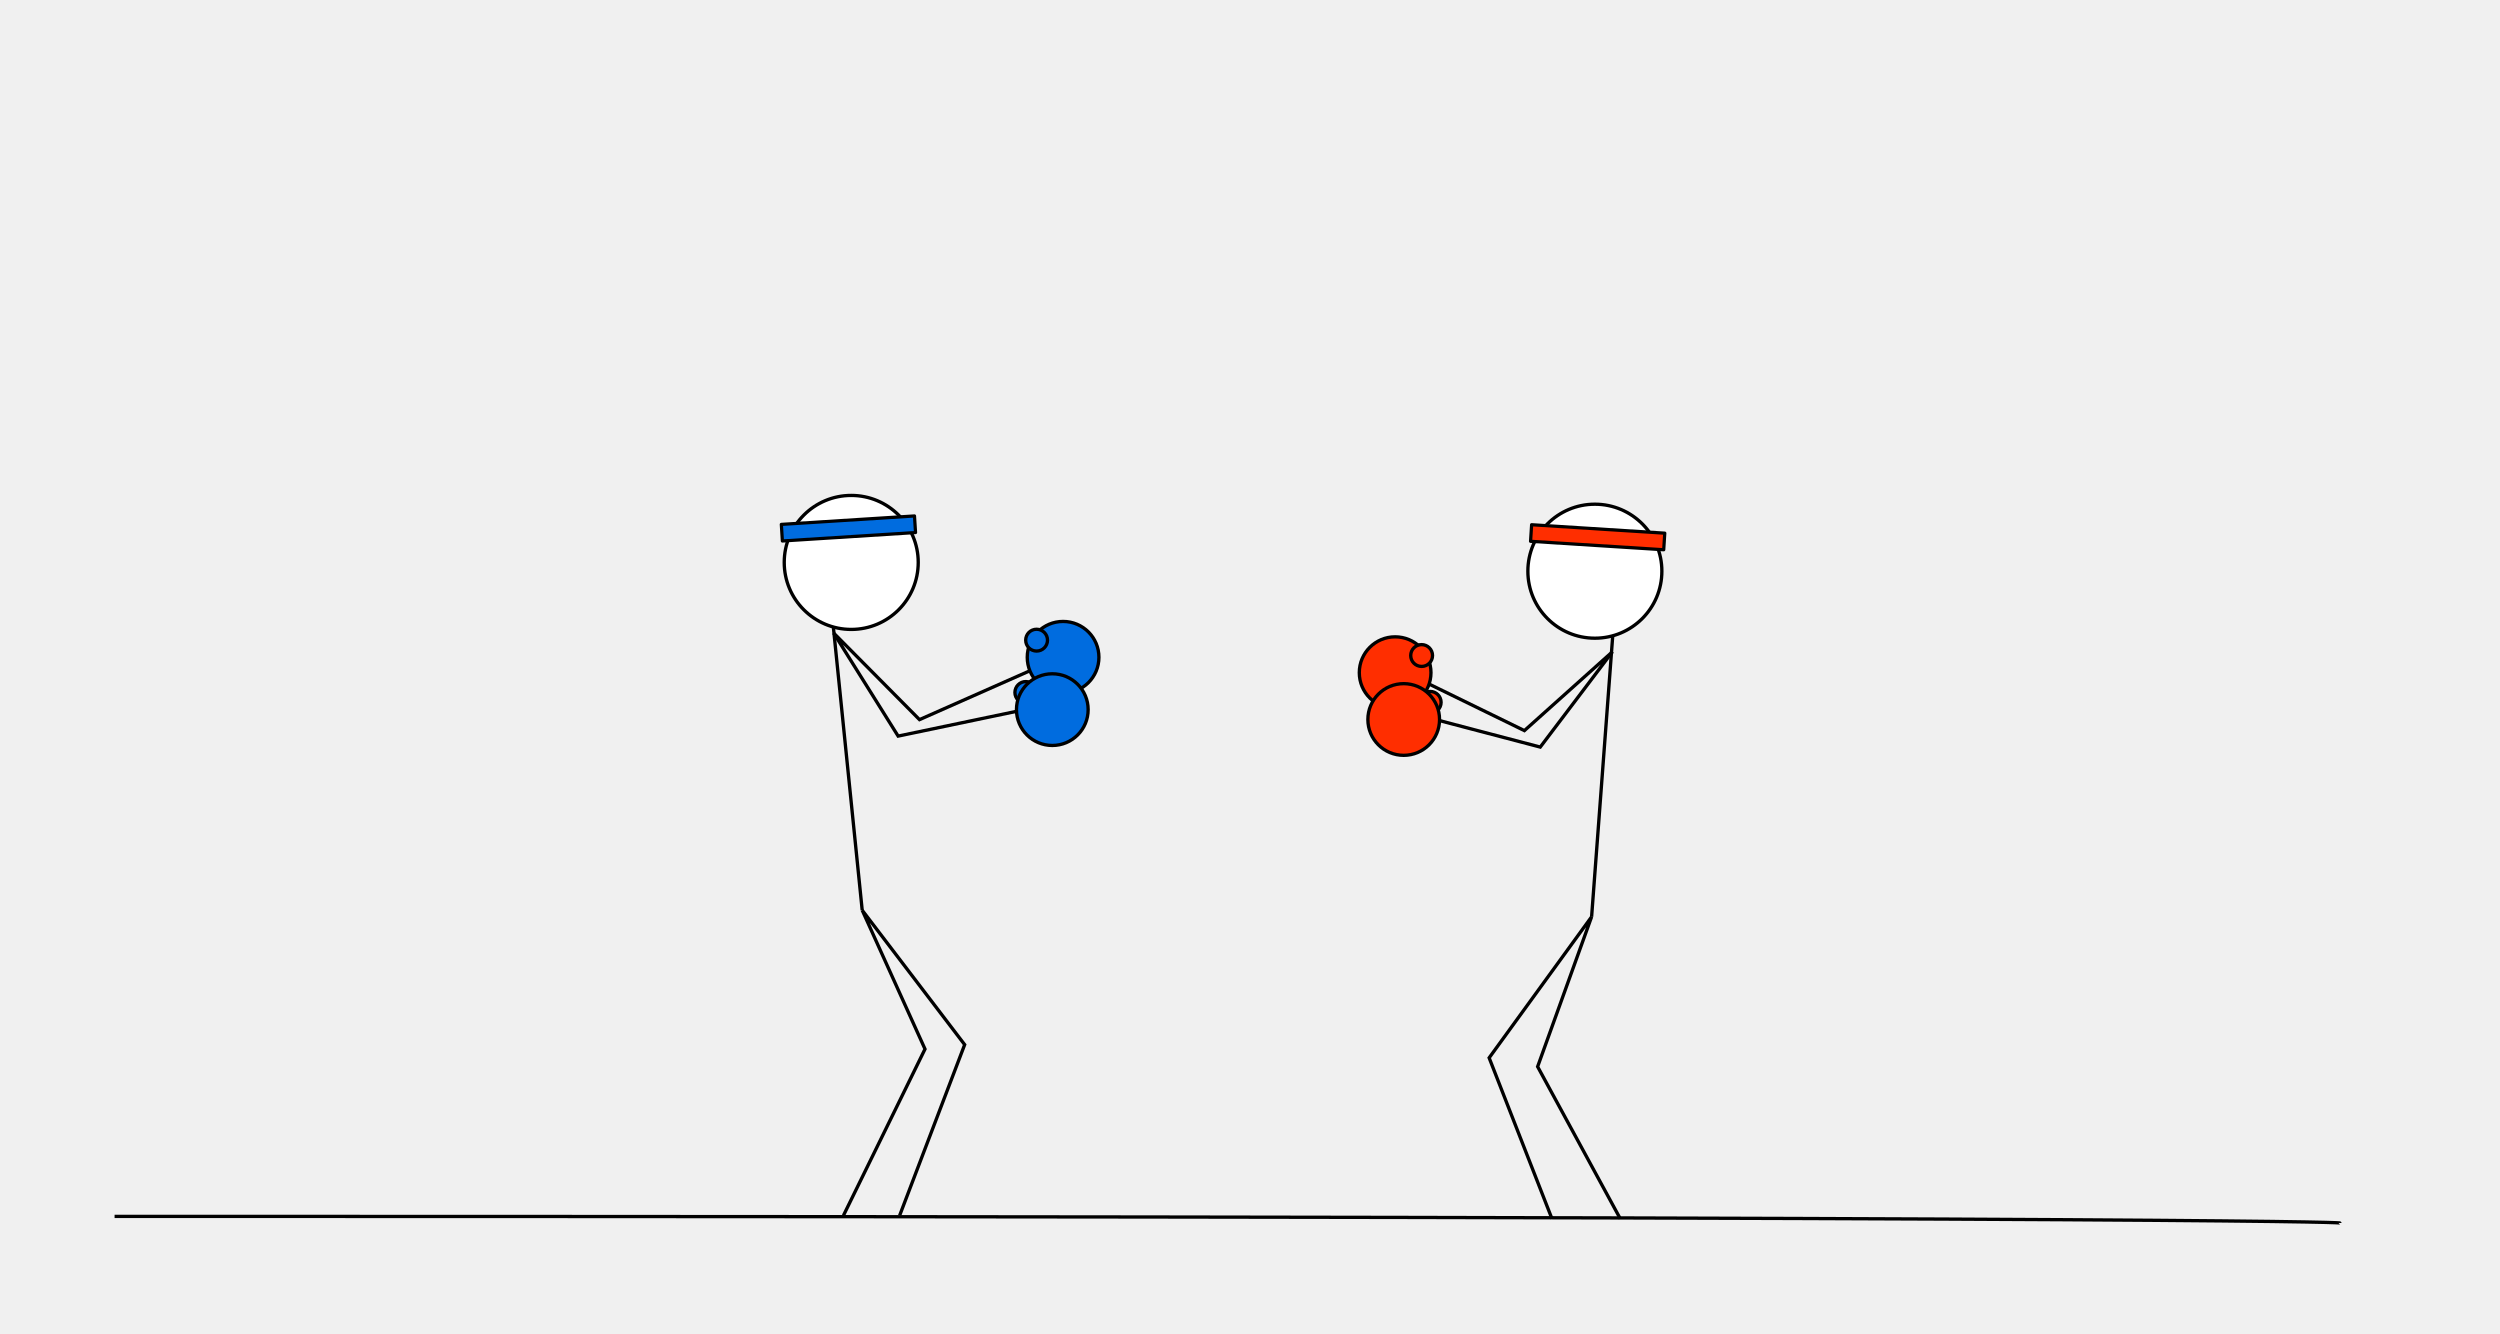
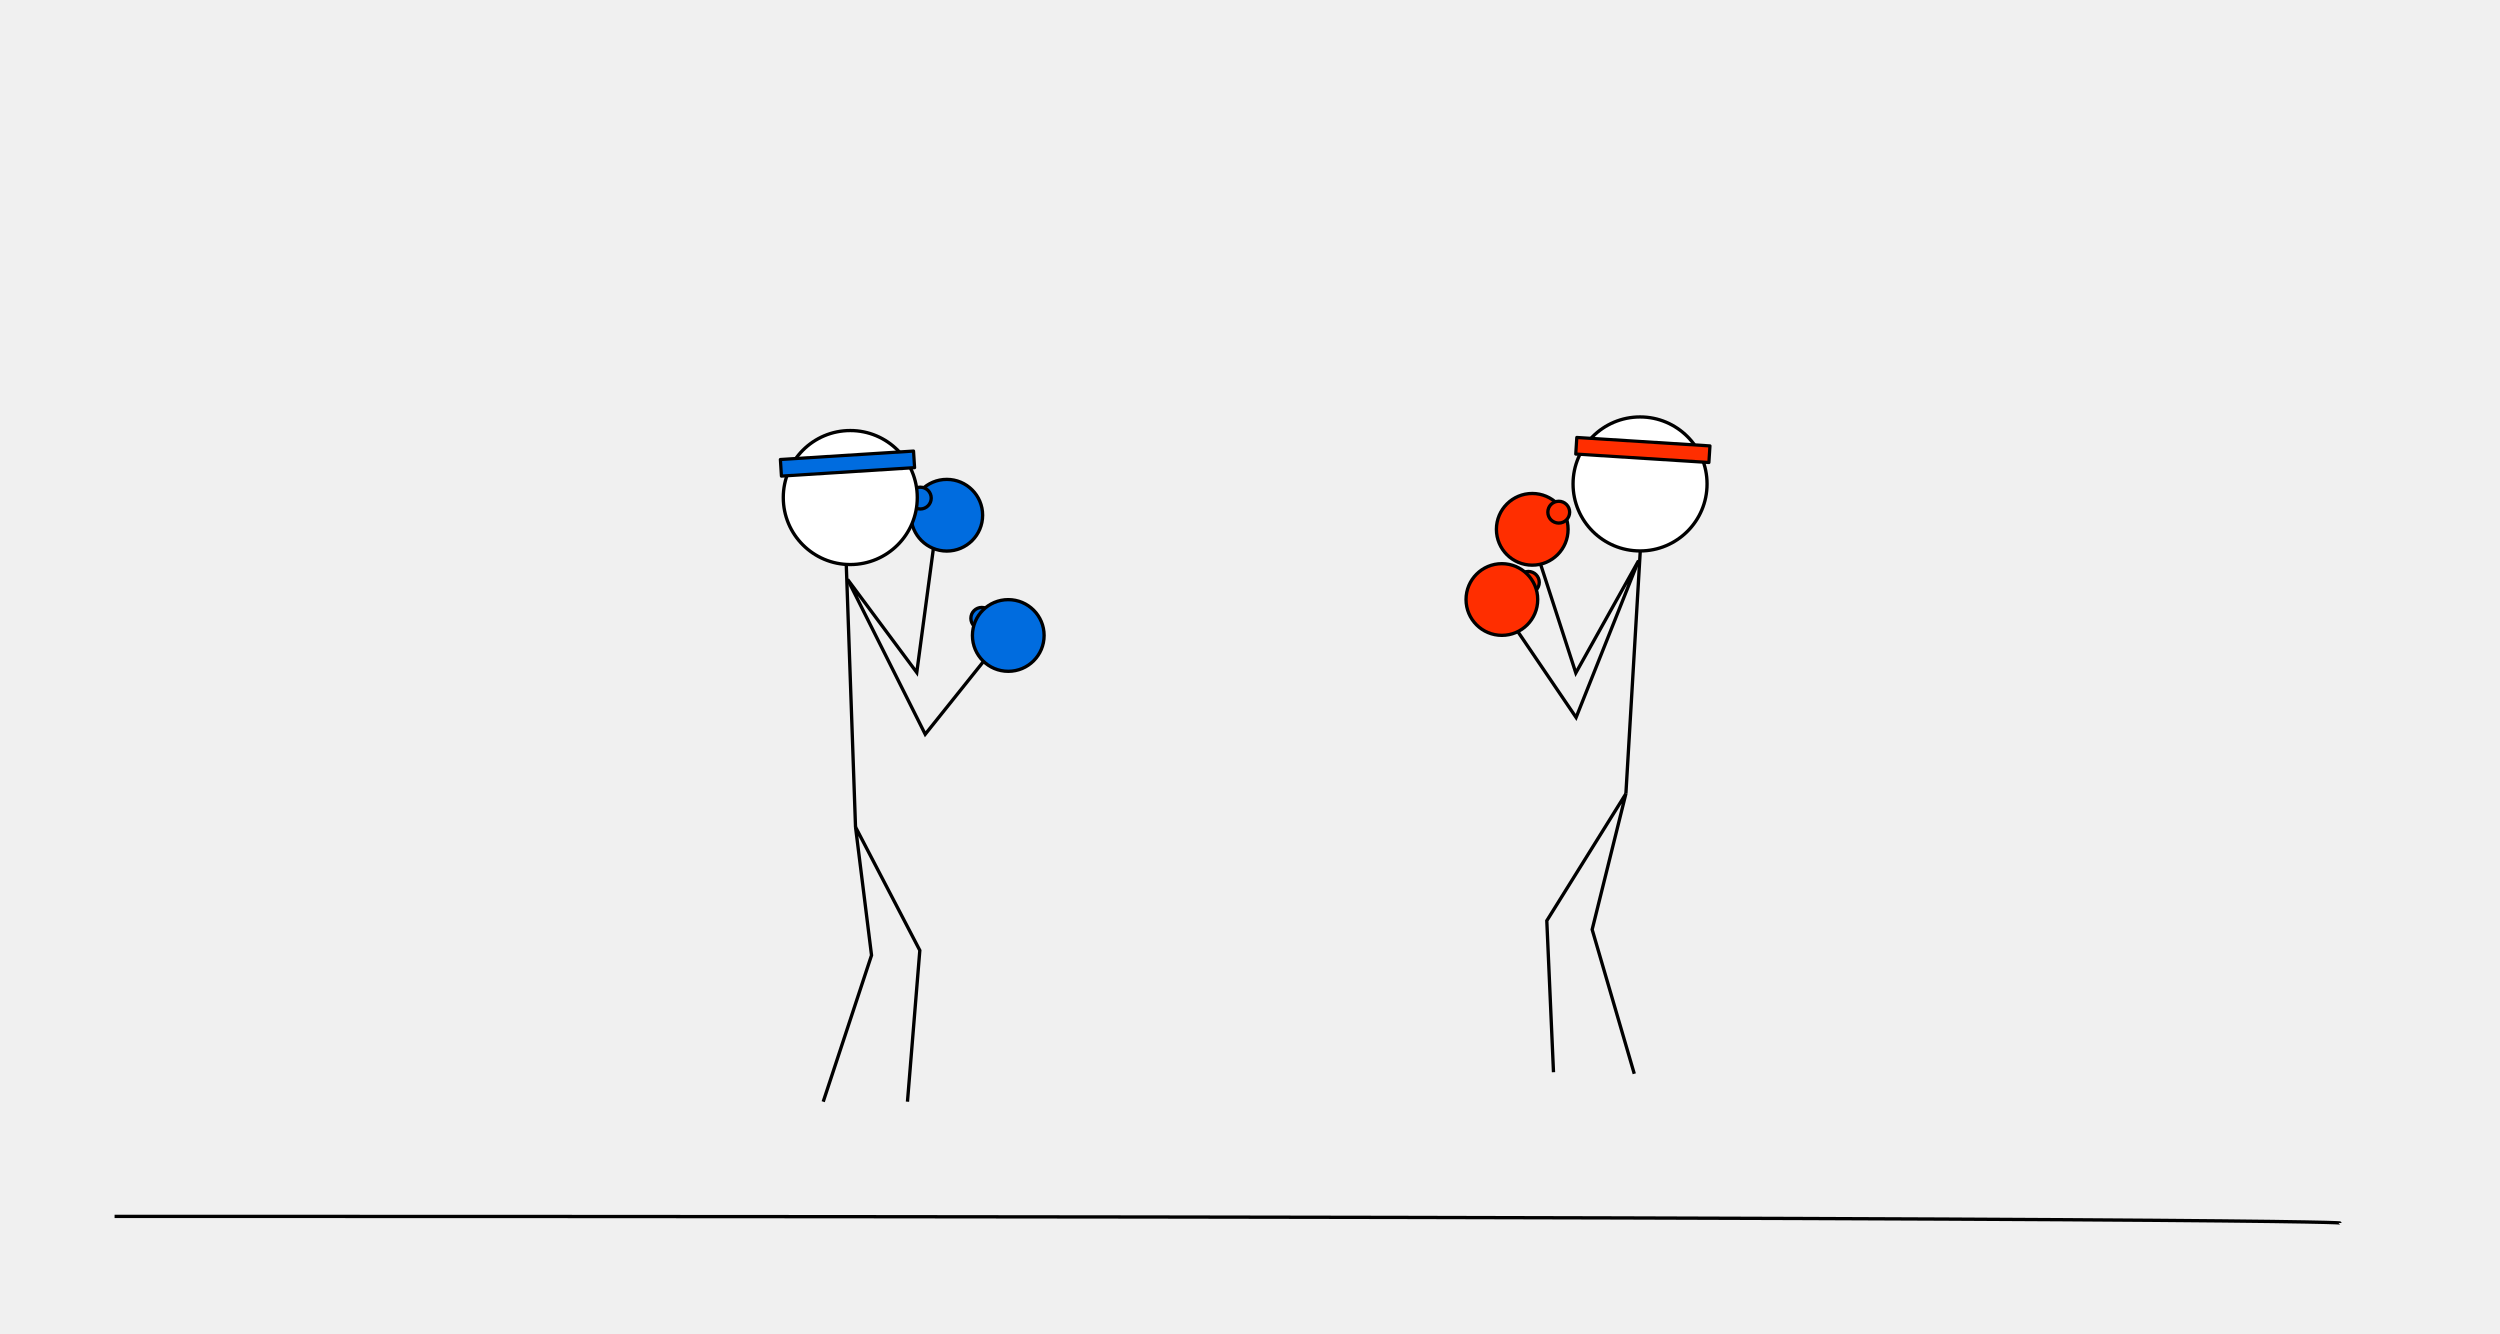
<svg xmlns="http://www.w3.org/2000/svg" width="750" height="400" viewBox="0 0 198.438 105.833" version="1.1" id="svg5">
  <defs id="defs2" />
  <g id="layer1">
    <path style="fill:none;stroke:#000000;stroke-width:0.265px;stroke-linecap:butt;stroke-linejoin:miter;stroke-opacity:1" d="m 9.095,96.551 c 176.661,0 176.661,0.525 176.661,0.525" id="path69266" />
-     <g id="g79763" transform="translate(6.431424,9.894498)">
-       <g id="g70216">
-         <path style="fill:none;stroke:#000000;stroke-width:0.265px;stroke-linecap:butt;stroke-linejoin:miter;stroke-opacity:1" d="m 60.519,86.581 6.472,-13.206 -4.985,-11.019 8.133,10.67 -5.16,13.556" id="path69381" />
-         <path style="fill:none;stroke:#000000;stroke-width:0.265px;stroke-linecap:butt;stroke-linejoin:miter;stroke-opacity:1" d="M 62.006,62.356 59.645,39.18" id="path69496" />
-         <path style="fill:none;stroke:#000000;stroke-width:0.265px;stroke-linecap:butt;stroke-linejoin:miter;stroke-opacity:1" d="m 78.011,42.154 -11.457,5.072 -6.816,-6.875 5.12,8.182 11.175,-2.338" id="path69630" />
-         <circle style="fill:#ffffff;fill-opacity:1;stroke:#000000;stroke-width:0.265;stroke-linecap:round;stroke-linejoin:round;stroke-miterlimit:4;stroke-dasharray:none;stroke-opacity:1;paint-order:fill markers stroke" id="path69734" r="5.318" cy="34.748" cx="61.135" />
-       </g>
-       <g id="g78471" transform="translate(-18.92323,16.94433)">
-         <circle style="fill:#006cdf;fill-opacity:1;stroke:#000000;stroke-width:0.265;stroke-linecap:round;stroke-linejoin:round;stroke-miterlimit:4;stroke-dasharray:none;stroke-opacity:1;paint-order:fill markers stroke" id="path70240-5" cx="96.874" cy="25.333" r="2.845" />
-         <circle style="fill:#006cdf;fill-opacity:1;stroke:#000000;stroke-width:0.265;stroke-linecap:round;stroke-linejoin:round;stroke-miterlimit:4;stroke-dasharray:none;stroke-opacity:1;paint-order:fill markers stroke" id="path78360-5" cx="94.772" cy="23.973" r="0.866" />
-       </g>
-       <g id="g78475" transform="translate(-4.08148,-2.720987)">
-         <circle style="fill:#006cdf;fill-opacity:1;stroke:#000000;stroke-width:0.265;stroke-linecap:round;stroke-linejoin:round;stroke-miterlimit:4;stroke-dasharray:none;stroke-opacity:1;paint-order:fill markers stroke" id="path78360" cx="79.075" cy="47.792" r="0.866" />
-         <circle style="fill:#006cdf;fill-opacity:1;stroke:#000000;stroke-width:0.265;stroke-linecap:round;stroke-linejoin:round;stroke-miterlimit:4;stroke-dasharray:none;stroke-opacity:1;paint-order:fill markers stroke" id="path70240" cx="81.177" cy="49.153" r="2.845" />
-       </g>
-       <rect style="fill:#006cdf;fill-opacity:1;stroke:#000000;stroke-width:0.257;stroke-linecap:round;stroke-linejoin:round;stroke-miterlimit:4;stroke-dasharray:none;stroke-opacity:1;paint-order:fill markers stroke" id="rect78674" width="10.59" height="1.319" x="53.467" y="35.184" transform="rotate(-3.629045)" />
+     <g id="g10400">
+       <path style="fill:none;stroke:#000000;stroke-width:0.265px;stroke-linecap:butt;stroke-linejoin:miter;stroke-opacity:1" d="M 65.343,87.447 69.178,75.824 67.907,65.643 73.011,75.438 72.03,87.447" id="path69381" />
+       <path style="fill:none;stroke:#000000;stroke-width:0.265px;stroke-linecap:butt;stroke-linejoin:miter;stroke-opacity:1" d="M 67.907,65.643 67.153,44.259" id="path69496" />
+       <path style="fill:none;stroke:#000000;stroke-width:0.265px;stroke-linecap:butt;stroke-linejoin:miter;stroke-opacity:1" d="m 74.404,41.188 -1.636,12.191 -5.491,-7.389 6.162,12.291 5.879,-7.342" id="path69630" />
    </g>
-     <path style="fill:none;stroke:#000000;stroke-width:0.265px;stroke-linecap:butt;stroke-linejoin:miter;stroke-opacity:1" d="m 128.608,96.734 -6.559,-12.069 4.285,-11.894 -8.133,11.194 4.985,12.769" id="path69381-1" />
-     <path style="fill:none;stroke:#000000;stroke-width:0.265px;stroke-linecap:butt;stroke-linejoin:miter;stroke-opacity:1" d="m 126.334,72.771 1.749,-23.263" id="path69496-7" />
-     <path style="fill:none;stroke:#000000;stroke-width:0.265px;stroke-linecap:butt;stroke-linejoin:miter;stroke-opacity:1" d="m 109.717,52.482 11.282,5.51 6.991,-6.263 -5.732,7.57 -10.563,-2.776" id="path69630-2" />
-     <g id="g82165" transform="translate(1.486749,1.136926)">
+     <g id="g1087" transform="translate(-9.230011,-11.27621)">
+       <circle style="fill:#006cdf;fill-opacity:1;stroke:#000000;stroke-width:0.265;stroke-linecap:round;stroke-linejoin:round;stroke-miterlimit:4;stroke-dasharray:none;stroke-opacity:1;paint-order:fill markers stroke" id="path70240-5" cx="84.382" cy="52.172" r="2.845" />
+       <circle style="fill:#006cdf;fill-opacity:1;stroke:#000000;stroke-width:0.265;stroke-linecap:round;stroke-linejoin:round;stroke-miterlimit:4;stroke-dasharray:none;stroke-opacity:1;paint-order:fill markers stroke" id="path78360-5" cx="82.28" cy="50.812" r="0.866" />
+     </g>
+     <g id="g1091" transform="translate(-3.495659,-5.885468)">
+       <circle style="fill:#006cdf;fill-opacity:1;stroke:#000000;stroke-width:0.265;stroke-linecap:round;stroke-linejoin:round;stroke-miterlimit:4;stroke-dasharray:none;stroke-opacity:1;paint-order:fill markers stroke" id="path78360" cx="81.425" cy="54.966" r="0.866" />
+       <circle style="fill:#006cdf;fill-opacity:1;stroke:#000000;stroke-width:0.265;stroke-linecap:round;stroke-linejoin:round;stroke-miterlimit:4;stroke-dasharray:none;stroke-opacity:1;paint-order:fill markers stroke" id="path70240" cx="83.527" cy="56.326" r="2.845" />
+     </g>
+     <g id="g1095" transform="translate(-0.0750252,-5.150663)">
+       <circle style="fill:#ffffff;fill-opacity:1;stroke:#000000;stroke-width:0.265;stroke-linecap:round;stroke-linejoin:round;stroke-miterlimit:4;stroke-dasharray:none;stroke-opacity:1;paint-order:fill markers stroke" id="path69734" r="5.318" cy="44.643" cx="67.566" />
+       <rect style="fill:#006cdf;fill-opacity:1;stroke:#000000;stroke-width:0.257;stroke-linecap:round;stroke-linejoin:round;stroke-miterlimit:4;stroke-dasharray:none;stroke-opacity:1;paint-order:fill markers stroke" id="rect78674" width="10.59" height="1.319" x="59.259" y="45.466" transform="rotate(-3.629045)" />
+     </g>
+     <g id="g10405">
+       <path style="fill:none;stroke:#000000;stroke-width:0.265px;stroke-linecap:butt;stroke-linejoin:miter;stroke-opacity:1" d="m 129.721,85.232 -3.343,-11.45 2.677,-10.781 -6.278,10.081 0.532,12.026" id="path69381-1" />
+       <path style="fill:none;stroke:#000000;stroke-width:0.265px;stroke-linecap:butt;stroke-linejoin:miter;stroke-opacity:1" d="m 129.055,63.001 1.254,-21.161" id="path69496-7" />
+       <path style="fill:none;stroke:#000000;stroke-width:0.265px;stroke-linecap:butt;stroke-linejoin:miter;stroke-opacity:1" d="m 120.849,40.361 4.232,13.054 4.981,-8.916 -4.959,12.45 -5.492,-8.094" id="path69630-2" />
+     </g>
+     <g id="g82165" transform="translate(12.3707,-10.24175)">
      <circle style="fill:#ff2e00;fill-opacity:1;stroke:#000000;stroke-width:0.265;stroke-linecap:round;stroke-linejoin:round;stroke-miterlimit:4;stroke-dasharray:none;stroke-opacity:1;paint-order:fill markers stroke" id="path70240-5-0" cx="-109.252" cy="52.256" r="2.845" transform="scale(-1,1)" />
      <circle style="fill:#ff2e00;fill-opacity:1;stroke:#000000;stroke-width:0.265;stroke-linecap:round;stroke-linejoin:round;stroke-miterlimit:4;stroke-dasharray:none;stroke-opacity:1;paint-order:fill markers stroke" id="path78360-5-3" cx="-111.355" cy="50.895" r="0.866" transform="scale(-1,1)" />
    </g>
-     <g id="g82169" transform="translate(1.486749,0.524735)">
+     <g id="g82169" transform="translate(9.278667,-8.99872)">
      <circle style="fill:#ff2e00;fill-opacity:1;stroke:#000000;stroke-width:0.265;stroke-linecap:round;stroke-linejoin:round;stroke-miterlimit:4;stroke-dasharray:none;stroke-opacity:1;paint-order:fill markers stroke" id="path78360-8" cx="-112.035" cy="55.224" r="0.866" transform="scale(-1,1)" />
      <circle style="fill:#ff2e00;fill-opacity:1;stroke:#000000;stroke-width:0.265;stroke-linecap:round;stroke-linejoin:round;stroke-miterlimit:4;stroke-dasharray:none;stroke-opacity:1;paint-order:fill markers stroke" id="path70240-7" cx="-109.933" cy="56.585" r="2.845" transform="scale(-1,1)" />
    </g>
-     <g id="g82161">
+     <g id="g82161" transform="translate(3.586756,-6.926149)">
      <circle style="fill:#ffffff;fill-opacity:1;stroke:#000000;stroke-width:0.265;stroke-linecap:round;stroke-linejoin:round;stroke-miterlimit:4;stroke-dasharray:none;stroke-opacity:1;paint-order:fill markers stroke" id="path69734-4" cx="-126.593" cy="45.339" r="5.318" transform="scale(-1,1)" />
      <rect style="fill:#ff2e00;fill-opacity:1;stroke:#000000;stroke-width:0.257;stroke-linecap:round;stroke-linejoin:round;stroke-miterlimit:4;stroke-dasharray:none;stroke-opacity:1;paint-order:fill markers stroke" id="rect78674-2" width="10.59" height="1.319" x="-134.555" y="33.871" transform="matrix(-0.9979948,-0.06329645,-0.06329645,0.9979948,0,0)" />
    </g>
  </g>
  <g id="layer2" />
</svg>
